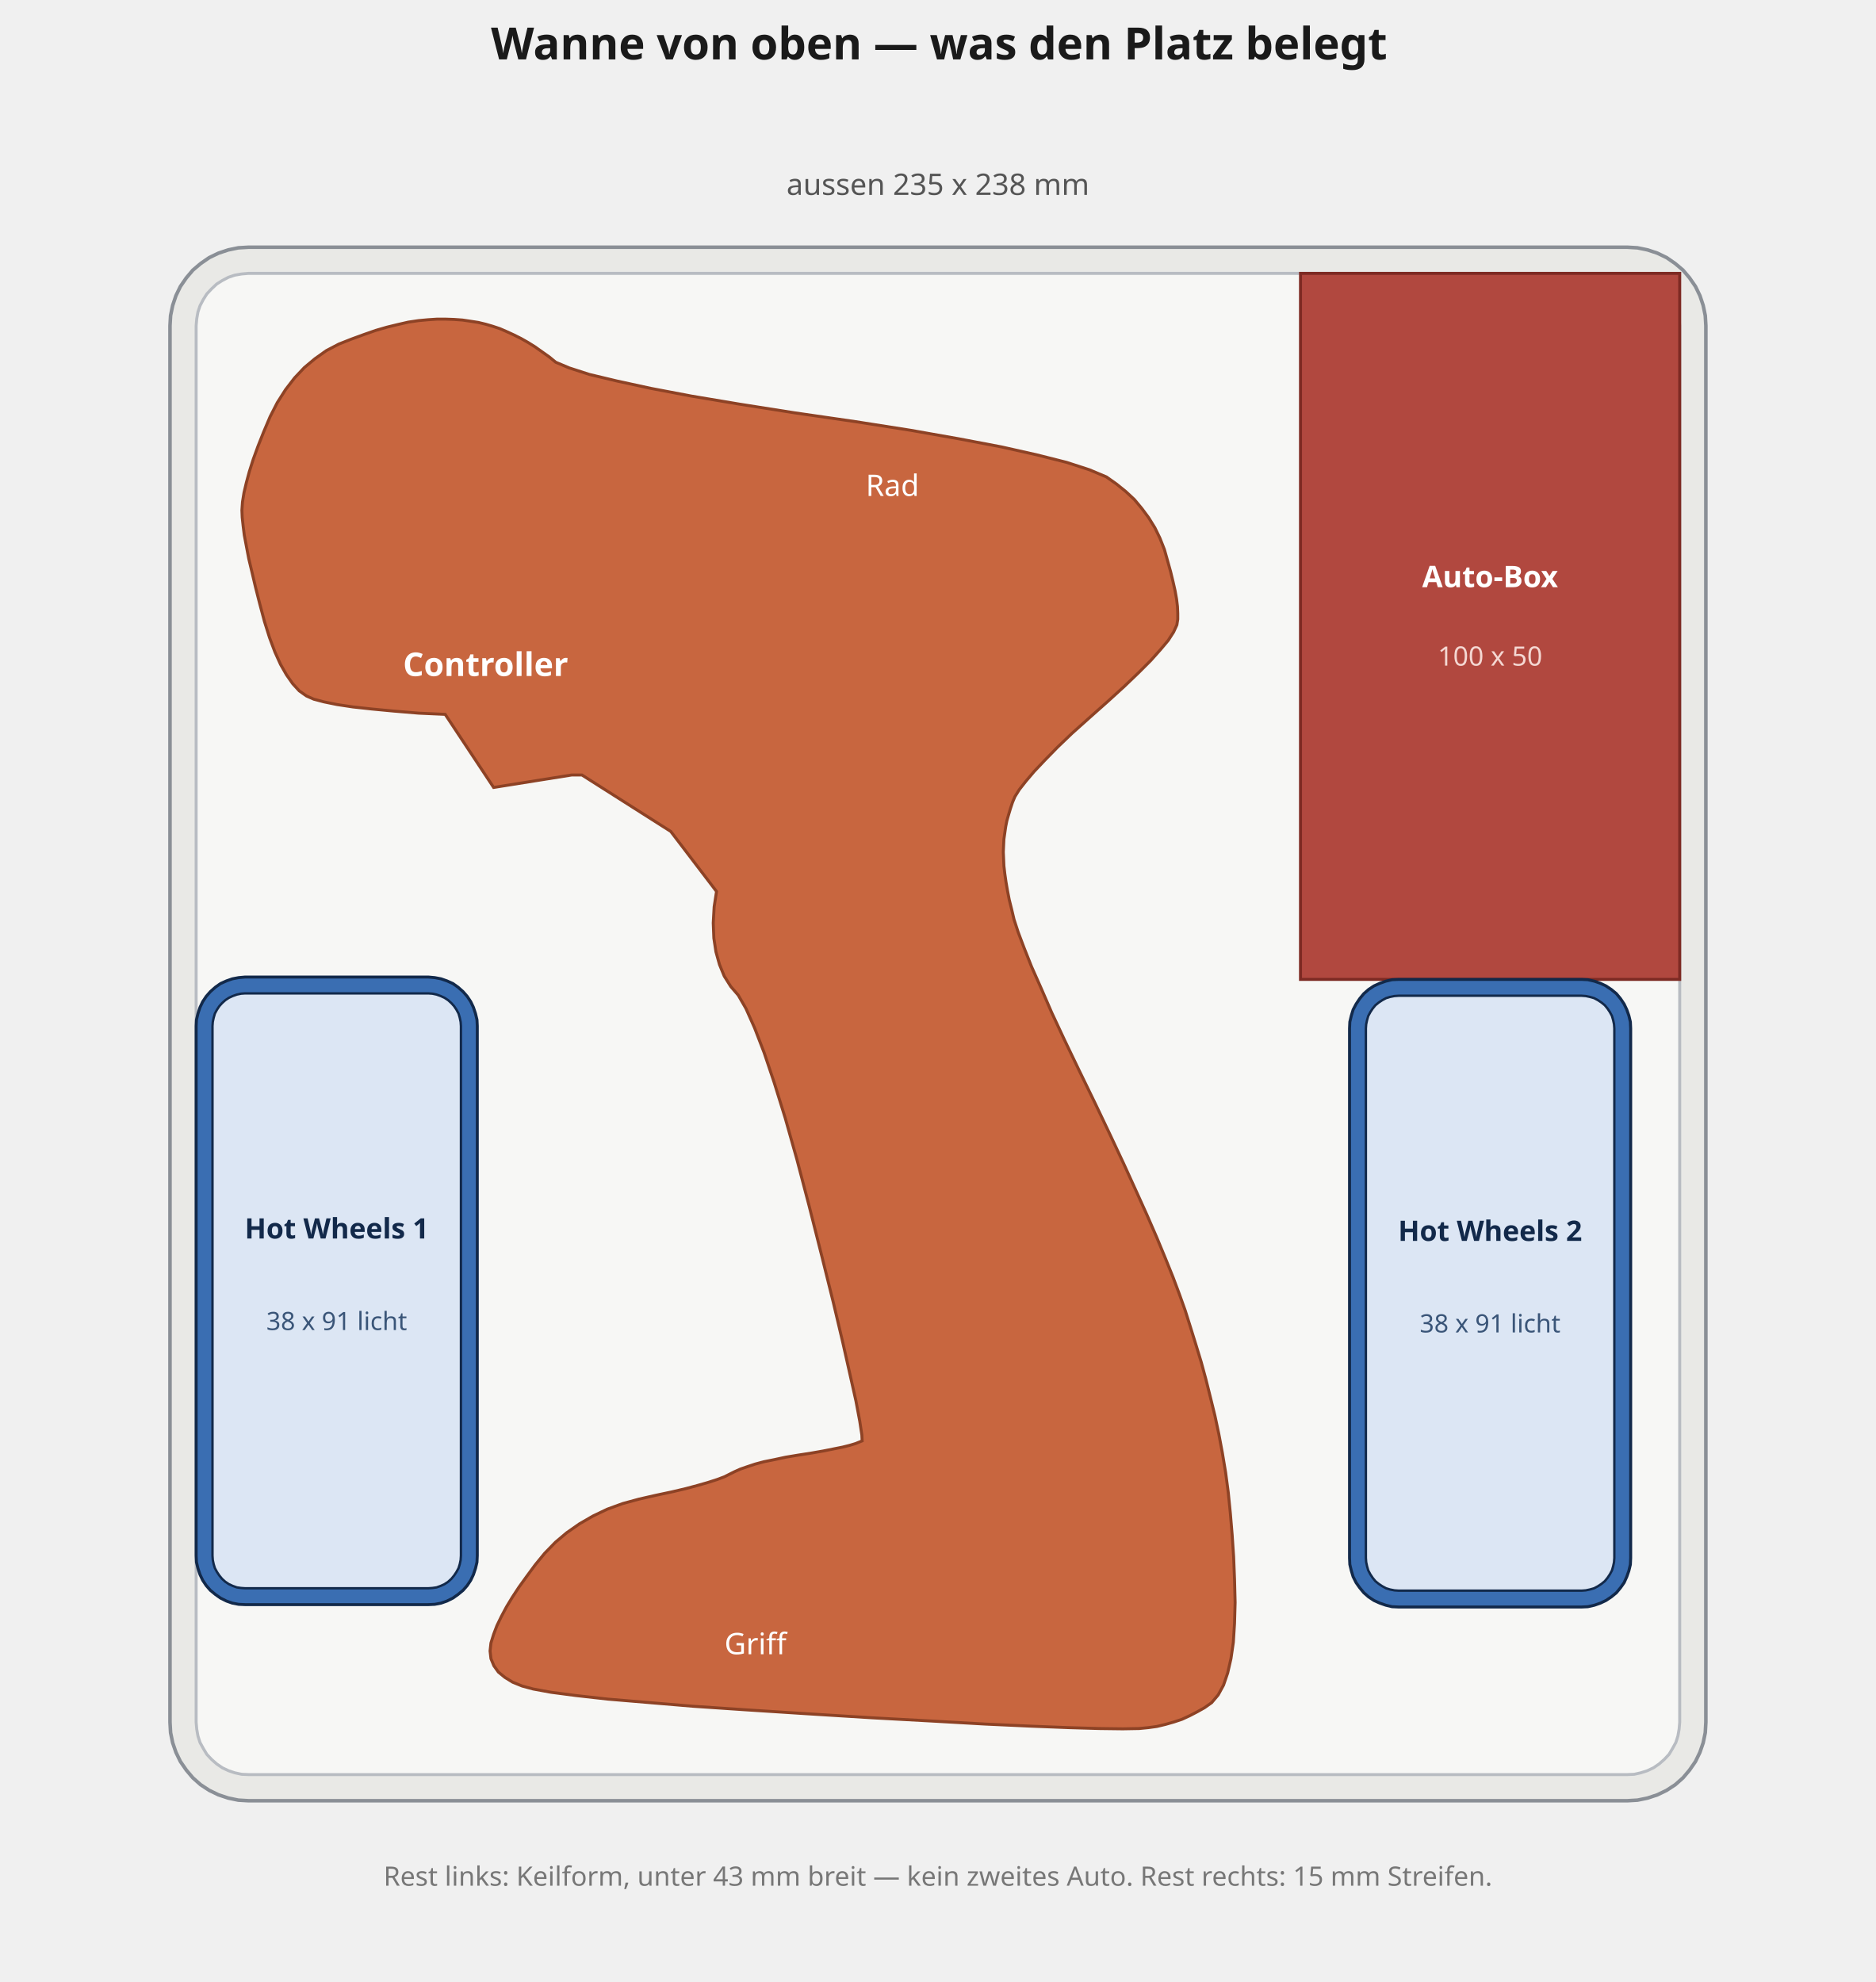
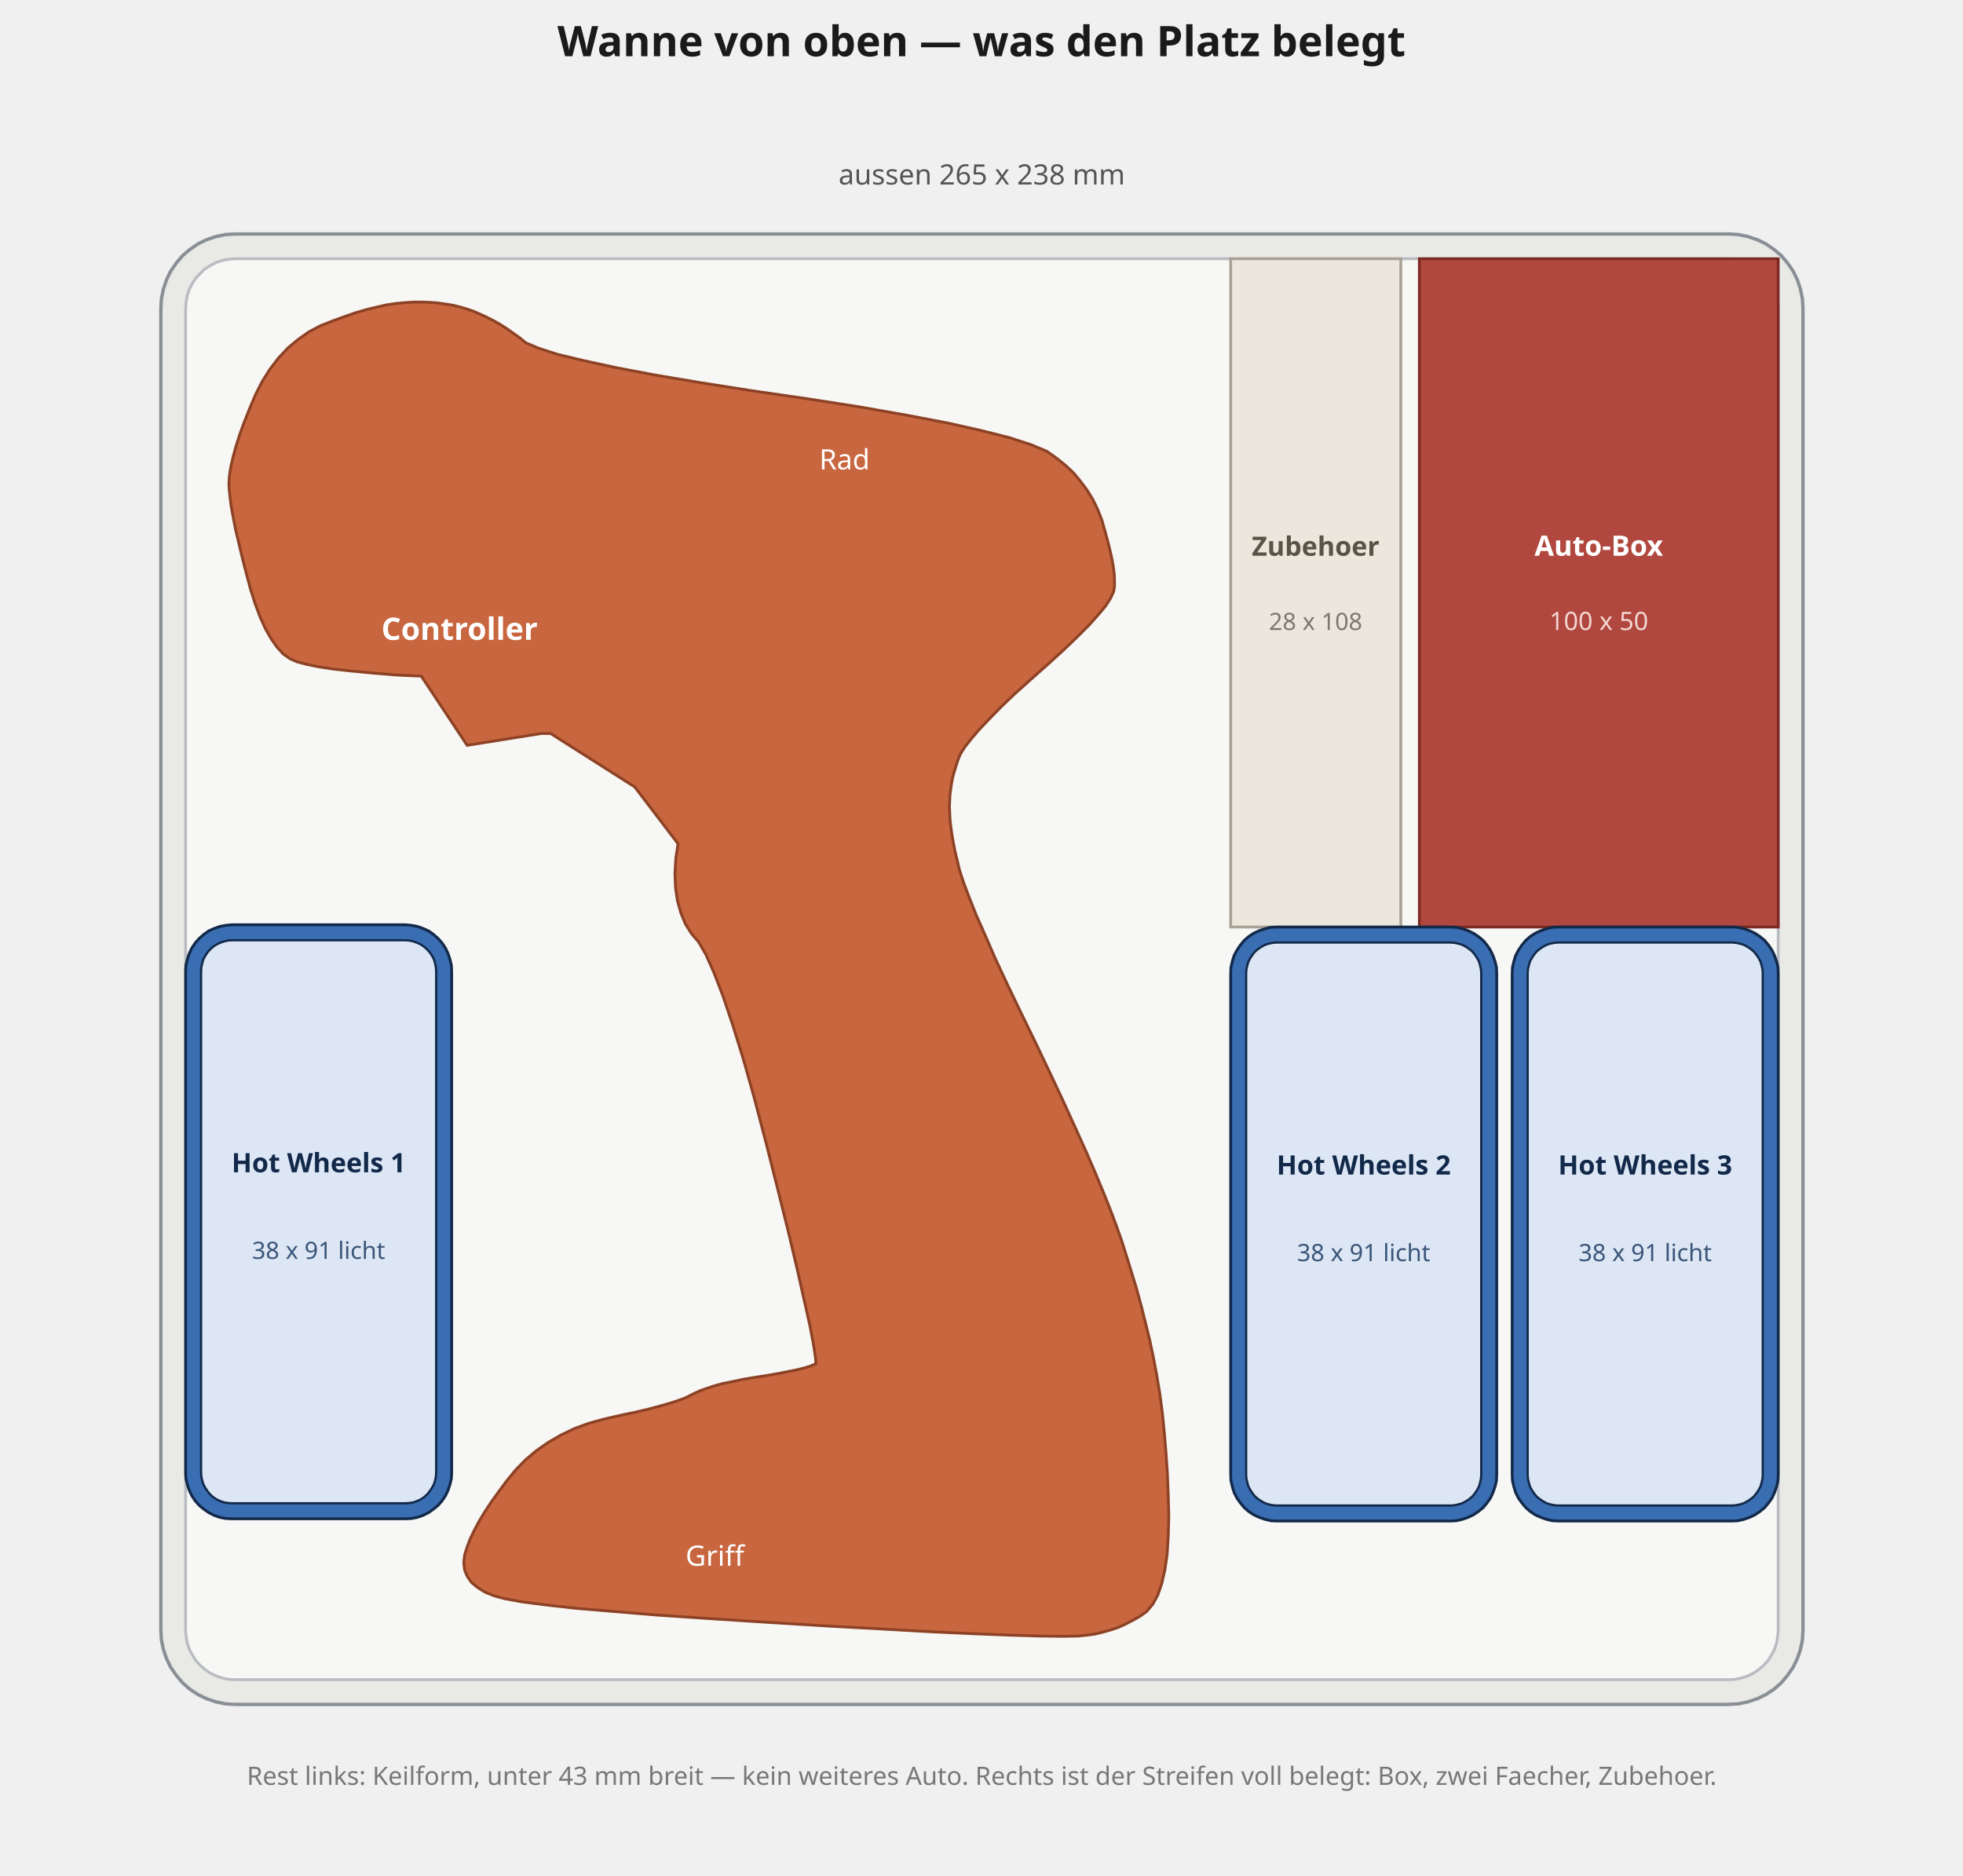
- <svg xmlns="http://www.w3.org/2000/svg" width="631" height="667" viewBox="0 0 631 667">
+ <svg xmlns="http://www.w3.org/2000/svg" width="698" height="667" viewBox="0 0 698 667">
  <rect width="100%%" height="100%%" fill="#fbfbfa" />
-   <text x="316" y="20" font-family="sans-serif" font-size="15" font-weight="600" text-anchor="middle" fill="#1a1a1a">Wanne von oben — was den Platz belegt</text>
-   <polygon points="574.0,109.6 573.8,106.2 573.1,102.8 572.0,99.5 570.5,96.4 568.5,93.5 566.3,90.9 563.7,88.7 560.8,86.7 557.7,85.2 554.4,84.1 551.0,83.4 547.6,83.2 83.6,83.2 80.2,83.4 76.8,84.1 73.5,85.2 70.4,86.7 67.5,88.7 64.9,90.9 62.7,93.5 60.7,96.4 59.2,99.5 58.1,102.8 57.4,106.2 57.2,109.6 57.2,579.6 57.4,583.1 58.1,586.5 59.2,589.7 60.7,592.8 62.7,595.7 64.9,598.3 67.5,600.6 70.4,602.5 73.5,604.0 76.8,605.1 80.2,605.8 83.6,606.0 547.6,606.0 551.0,605.8 554.4,605.1 557.7,604.0 560.8,602.5 563.7,600.6 566.3,598.3 568.5,595.7 570.5,592.8 572.0,589.7 573.1,586.5 573.8,583.1 574.0,579.6" fill="#e9e9e6" stroke="#8a8f96" stroke-width="1.2" />
-   <polygon points="565.2,109.6 565.0,107.3 564.6,105.0 563.9,102.9 562.8,100.8 561.6,98.9 560.0,97.2 558.3,95.6 556.4,94.4 554.3,93.3 552.1,92.6 549.9,92.2 547.6,92.0 83.6,92.0 81.3,92.2 79.0,92.6 76.9,93.3 74.8,94.4 72.9,95.6 71.2,97.2 69.6,98.9 68.4,100.8 67.3,102.9 66.6,105.0 66.2,107.3 66.0,109.6 66.0,579.6 66.2,581.9 66.6,584.2 67.3,586.4 68.4,588.4 69.6,590.4 71.2,592.1 72.9,593.6 74.8,594.9 76.9,595.9 79.0,596.6 81.3,597.1 83.6,597.2 547.6,597.2 549.9,597.1 552.1,596.6 554.3,595.9 556.4,594.9 558.3,593.6 560.0,592.1 561.6,590.4 562.8,588.4 563.9,586.4 564.6,584.2 565.0,581.9 565.2,579.6" fill="#f7f7f5" stroke="#b8bcc2" stroke-width="1.0" />
+   <text x="349" y="20" font-family="sans-serif" font-size="15" font-weight="600" text-anchor="middle" fill="#1a1a1a">Wanne von oben — was den Platz belegt</text>
+   <polygon points="641.1,109.6 640.9,106.2 640.2,102.8 639.1,99.5 637.6,96.4 635.6,93.5 633.4,90.9 630.8,88.7 627.9,86.7 624.8,85.2 621.5,84.1 618.1,83.4 614.7,83.2 83.6,83.2 80.2,83.4 76.8,84.1 73.5,85.2 70.4,86.7 67.5,88.7 64.9,90.9 62.7,93.5 60.7,96.4 59.2,99.5 58.1,102.8 57.4,106.2 57.2,109.6 57.2,579.6 57.4,583.1 58.1,586.5 59.2,589.7 60.7,592.8 62.7,595.7 64.9,598.3 67.5,600.6 70.4,602.5 73.5,604.0 76.8,605.1 80.2,605.8 83.6,606.0 614.7,606.0 618.1,605.8 621.5,605.1 624.8,604.0 627.9,602.5 630.8,600.6 633.4,598.3 635.6,595.7 637.6,592.8 639.1,589.7 640.2,586.5 640.9,583.1 641.1,579.6" fill="#e9e9e6" stroke="#8a8f96" stroke-width="1.2" />
+   <polygon points="632.3,109.6 632.1,107.3 631.7,105.0 631.0,102.9 629.9,100.8 628.7,98.9 627.1,97.2 625.4,95.6 623.5,94.4 621.4,93.3 619.2,92.6 617.0,92.2 614.7,92.0 83.6,92.0 81.3,92.2 79.0,92.6 76.9,93.3 74.8,94.4 72.9,95.6 71.2,97.2 69.6,98.9 68.4,100.8 67.3,102.9 66.6,105.0 66.2,107.3 66.0,109.6 66.0,579.6 66.2,581.9 66.6,584.2 67.3,586.4 68.4,588.4 69.6,590.4 71.2,592.1 72.9,593.6 74.8,594.9 76.9,595.9 79.0,596.6 81.3,597.1 83.6,597.2 614.7,597.2 617.0,597.1 619.2,596.6 621.4,595.9 623.5,594.9 625.4,593.6 627.1,592.1 628.7,590.4 629.9,588.4 631.0,586.4 631.7,584.2 632.1,581.9 632.3,579.6" fill="#f7f7f5" stroke="#b8bcc2" stroke-width="1.0" />
  <polygon points="415.6,539.3 415.4,531.5 415.1,523.9 414.6,516.5 414.0,509.3 413.3,502.3 412.4,495.5 411.3,488.9 410.1,482.5 408.8,476.4 407.3,470.3 405.8,464.3 404.2,458.4 402.4,452.5 400.6,446.7 398.8,441.0 396.8,435.4 394.7,429.8 392.2,423.6 389.3,416.6 386.0,409.0 382.2,400.6 378.1,391.6 373.5,381.8 368.5,371.3 363.1,360.2 358.2,350.0 353.9,340.8 350.3,332.5 347.1,325.3 344.6,319.0 342.6,313.7 341.2,309.4 340.4,306.0 339.6,302.8 339.0,299.7 338.5,296.8 338.1,294.0 337.8,291.4 337.7,289.0 337.6,286.7 337.7,284.5 337.8,282.4 338.1,280.3 338.4,278.2 338.8,276.2 339.4,274.1 340.0,272.1 340.7,270.0 341.5,268.1 343.0,265.7 345.2,262.9 348.0,259.6 351.6,255.8 355.8,251.5 360.7,246.8 366.4,241.7 372.7,236.1 378.3,231.0 383.1,226.4 387.2,222.3 390.5,218.6 393.1,215.5 394.9,212.7 396.0,210.3 396.3,208.4 396.3,206.4 396.2,204.1 395.9,201.6 395.4,198.8 394.7,195.7 393.9,192.4 392.9,188.8 391.8,184.9 390.3,181.1 388.6,177.6 386.5,174.2 384.2,171.1 381.7,168.1 378.8,165.4 375.7,162.9 372.3,160.5 366.6,158.1 358.9,155.6 349.0,153.1 337.0,150.4 322.8,147.7 306.4,144.8 287.9,141.9 267.2,138.9 248.8,136.0 232.7,133.3 219.0,130.7 207.5,128.2 198.3,126.0 191.5,123.8 187.0,121.9 184.8,120.1 182.4,118.4 180.0,116.7 177.6,115.2 175.3,113.9 172.9,112.7 170.5,111.6 168.2,110.6 165.8,109.8 163.4,109.1 160.9,108.5 158.3,108.1 155.6,107.7 152.8,107.5 150.0,107.4 147.0,107.4 144.0,107.6 140.8,107.9 137.4,108.4 133.9,109.2 130.2,110.1 126.4,111.2 122.4,112.6 118.3,114.1 114.0,115.8 109.8,118.0 106.0,120.7 102.4,123.7 99.1,127.2 96.1,131.1 93.3,135.5 90.9,140.2 88.7,145.4 86.8,150.2 85.2,154.6 83.9,158.7 82.9,162.4 82.1,165.8 81.6,168.9 81.4,171.7 81.5,174.1 81.8,176.9 82.2,180.1 82.9,183.8 83.7,188.0 84.8,192.6 86.0,197.7 87.4,203.2 89.0,209.2 90.7,214.6 92.5,219.4 94.4,223.6 96.4,227.1 98.5,230.1 100.7,232.5 103.1,234.2 105.6,235.3 109.0,236.2 113.4,237.1 118.7,237.9 125.1,238.6 132.5,239.3 140.9,240.0 149.8,240.4 166.1,265.0 192.4,260.8 195.8,260.8 225.7,279.8 241.1,300.0 240.3,305.2 240.0,310.6 240.2,315.7 240.9,320.3 242.1,324.6 243.7,328.5 245.9,332.0 248.4,334.9 251.0,339.4 253.9,345.9 257.1,354.2 260.5,364.3 264.2,376.2 268.1,390.0 272.2,405.6 276.6,423.0 280.4,438.3 283.5,451.4 286.0,462.5 288.0,471.4 289.3,478.3 290.0,482.9 290.1,484.9 287.9,485.8 285.9,486.4 283.5,487.0 280.5,487.6 277.0,488.3 273.0,489.0 268.5,489.7 264.3,490.4 260.6,491.2 257.1,491.9 254.1,492.7 251.4,493.6 249.1,494.4 247.1,495.3 243.7,497.0 241.3,497.9 238.2,498.9 234.7,499.9 230.6,501.0 225.9,502.1 220.7,503.2 215.0,504.5 209.5,506.0 204.3,507.9 199.5,510.2 195.0,512.8 190.7,515.8 186.9,519.0 183.3,522.7 180.1,526.6 177.3,530.4 174.7,534.0 172.4,537.5 170.4,540.8 168.7,544.0 167.2,547.1 166.1,550.0 165.2,552.9 164.9,555.6 165.2,558.2 166.2,560.6 167.7,562.7 169.9,564.5 172.5,566.1 175.7,567.4 179.4,568.4 185.4,569.5 193.8,570.6 204.5,571.8 217.6,572.9 233.1,574.2 250.9,575.4 271.1,576.7 293.7,578.1 313.9,579.2 331.5,580.2 346.8,580.9 359.6,581.4 369.9,581.7 377.8,581.8 383.3,581.7 386.4,581.4 389.3,581.0 392.2,580.3 395.0,579.5 397.7,578.6 400.3,577.4 402.8,576.1 405.3,574.7 407.7,573.0 409.9,570.4 411.7,567.1 413.1,563.0 414.2,558.2 415.0,552.7 415.4,546.3" fill="#c8663f" stroke="#8d4225" stroke-width="1.0" />
  <text x="300.3" y="166.9" font-family="sans-serif" font-size="10.0" text-anchor="middle" fill="#fff">Rad</text>
  <text x="254.2" y="556.7" font-family="sans-serif" font-size="10.0" text-anchor="middle" fill="#fff">Griff</text>
  <text x="163.4" y="227.5" font-family="sans-serif" font-size="11.0" text-anchor="middle" fill="#fff" font-weight="600">Controller</text>
-   <polygon points="437.6,329.6 565.2,329.6 565.2,92.0 437.6,92.0" fill="#b1483f" stroke="#7d2a23" stroke-width="1.0" />
-   <text x="501.4" y="197.6" font-family="sans-serif" font-size="10.0" text-anchor="middle" fill="#fff" font-weight="600">Auto-Box</text>
-   <text x="501.4" y="224.0" font-family="sans-serif" font-size="9.0" text-anchor="middle" fill="#f4d7d2">100 x 50</text>
+   <polygon points="437.6,329.6 498.1,329.6 498.1,92.0 437.6,92.0" fill="#ece7dd" stroke="#a9a196" stroke-width="1.0" />
+   <text x="467.8" y="197.6" font-family="sans-serif" font-size="9.5" text-anchor="middle" fill="#5c5348" font-weight="600">Zubehoer</text>
+   <text x="467.8" y="224.0" font-family="sans-serif" font-size="8.5" text-anchor="middle" fill="#7d766c">28 x 108</text>
+   <polygon points="504.7,329.6 632.3,329.6 632.3,92.0 504.7,92.0" fill="#b1483f" stroke="#7d2a23" stroke-width="1.0" />
+   <text x="568.5" y="197.6" font-family="sans-serif" font-size="10.0" text-anchor="middle" fill="#fff" font-weight="600">Auto-Box</text>
+   <text x="568.5" y="224.0" font-family="sans-serif" font-size="9.0" text-anchor="middle" fill="#f4d7d2">100 x 50</text>
  <polygon points="160.6,345.3 160.5,343.2 160.0,341.1 159.3,339.0 158.4,337.1 157.2,335.3 155.8,333.7 154.1,332.2 152.4,331.0 150.4,330.1 148.4,329.4 146.3,329.0 144.1,328.8 82.5,328.8 80.3,329.0 78.2,329.4 76.2,330.1 74.2,331.0 72.5,332.2 70.8,333.7 69.4,335.3 68.2,337.1 67.3,339.0 66.6,341.1 66.1,343.2 66.0,345.3 66.0,523.5 66.1,525.7 66.6,527.8 67.3,529.9 68.2,531.8 69.4,533.6 70.8,535.2 72.5,536.6 74.2,537.8 76.2,538.8 78.2,539.5 80.3,539.9 82.5,540.0 144.1,540.0 146.3,539.9 148.4,539.5 150.4,538.8 152.4,537.8 154.1,536.6 155.8,535.2 157.2,533.6 158.4,531.8 159.3,529.9 160.0,527.8 160.5,525.7 160.6,523.5" fill="#3a6eb2" stroke="#12294a" stroke-width="1.0" />
  <polygon points="155.1,345.3 155.0,343.9 154.7,342.5 154.3,341.1 153.6,339.8 152.8,338.6 151.9,337.6 150.8,336.6 149.6,335.8 148.3,335.2 146.9,334.7 145.5,334.4 144.1,334.3 82.5,334.3 81.1,334.4 79.7,334.7 78.3,335.2 77.0,335.8 75.8,336.6 74.7,337.6 73.8,338.6 73.0,339.8 72.3,341.1 71.9,342.5 71.6,343.9 71.5,345.3 71.5,523.5 71.6,525.0 71.9,526.4 72.3,527.7 73.0,529.0 73.8,530.2 74.7,531.3 75.8,532.3 77.0,533.1 78.3,533.7 79.7,534.2 81.1,534.4 82.5,534.5 144.1,534.5 145.5,534.4 146.9,534.2 148.3,533.7 149.6,533.1 150.8,532.3 151.9,531.3 152.8,530.2 153.6,529.0 154.3,527.7 154.7,526.4 155.0,525.0 155.1,523.5" fill="#dce6f4" stroke="#12294a" stroke-width="0.8" />
  <text x="113.3" y="416.8" font-family="sans-serif" font-size="9.5" text-anchor="middle" fill="#12294a" font-weight="600">Hot Wheels 1</text>
  <text x="113.3" y="447.6" font-family="sans-serif" font-size="8.5" text-anchor="middle" fill="#3a5578">38 x 91 licht</text>
-   <polygon points="548.7,346.1 548.6,343.9 548.1,341.8 547.4,339.8 546.5,337.9 545.3,336.1 543.9,334.4 542.2,333.0 540.4,331.8 538.5,330.9 536.5,330.2 534.3,329.7 532.2,329.6 470.6,329.6 468.4,329.7 466.3,330.2 464.3,330.9 462.3,331.8 460.5,333.0 458.9,334.4 457.5,336.1 456.3,337.9 455.3,339.8 454.7,341.8 454.2,343.9 454.1,346.1 454.1,524.3 454.2,526.5 454.7,528.6 455.3,530.6 456.3,532.6 457.5,534.3 458.9,536.0 460.5,537.4 462.3,538.6 464.3,539.5 466.3,540.2 468.4,540.7 470.6,540.8 532.2,540.8 534.3,540.7 536.5,540.2 538.5,539.5 540.4,538.6 542.2,537.4 543.9,536.0 545.3,534.3 546.5,532.6 547.4,530.6 548.1,528.6 548.6,526.5 548.7,524.3" fill="#3a6eb2" stroke="#12294a" stroke-width="1.0" />
-   <polygon points="543.2,346.1 543.1,344.7 542.8,343.3 542.4,341.9 541.7,340.6 540.9,339.4 540.0,338.3 538.9,337.4 537.7,336.6 536.4,335.9 535.0,335.5 533.6,335.2 532.2,335.1 470.6,335.1 469.2,335.2 467.7,335.5 466.4,335.9 465.1,336.6 463.9,337.4 462.8,338.3 461.9,339.4 461.1,340.6 460.4,341.9 460.0,343.3 459.7,344.7 459.6,346.1 459.6,524.3 459.7,525.7 460.0,527.1 460.4,528.5 461.1,529.8 461.9,531.0 462.8,532.1 463.9,533.0 465.1,533.8 466.4,534.5 467.7,534.9 469.2,535.2 470.6,535.3 532.2,535.3 533.6,535.2 535.0,534.9 536.4,534.5 537.7,533.8 538.9,533.0 540.0,532.1 540.9,531.0 541.7,529.8 542.4,528.5 542.8,527.1 543.1,525.7 543.2,524.3" fill="#dce6f4" stroke="#12294a" stroke-width="0.8" />
-   <text x="501.4" y="417.6" font-family="sans-serif" font-size="9.5" text-anchor="middle" fill="#12294a" font-weight="600">Hot Wheels 2</text>
-   <text x="501.4" y="448.4" font-family="sans-serif" font-size="8.5" text-anchor="middle" fill="#3a5578">38 x 91 licht</text>
-   <text x="315.6" y="65.6" font-family="sans-serif" font-size="10.0" text-anchor="middle" fill="#555">aussen 235 x 238 mm</text>
-   <text x="315.6" y="634.6" font-family="sans-serif" font-size="9.0" text-anchor="middle" fill="#777">Rest links: Keilform, unter 43 mm breit — kein zweites Auto. Rest rechts: 15 mm Streifen.</text>
+   <polygon points="532.2,346.1 532.1,343.9 531.6,341.8 530.9,339.8 530.0,337.9 528.8,336.1 527.4,334.4 525.7,333.0 523.9,331.8 522.0,330.9 520.0,330.2 517.8,329.7 515.7,329.6 454.1,329.6 451.9,329.7 449.8,330.2 447.8,330.9 445.8,331.8 444.0,333.0 442.4,334.4 441.0,336.1 439.8,337.9 438.8,339.8 438.2,341.8 437.7,343.9 437.6,346.1 437.6,524.3 437.7,526.5 438.2,528.6 438.8,530.6 439.8,532.6 441.0,534.3 442.4,536.0 444.0,537.4 445.8,538.6 447.8,539.5 449.8,540.2 451.9,540.7 454.1,540.8 515.7,540.8 517.8,540.7 520.0,540.2 522.0,539.5 523.9,538.6 525.7,537.4 527.4,536.0 528.8,534.3 530.0,532.6 530.9,530.6 531.6,528.6 532.1,526.5 532.2,524.3" fill="#3a6eb2" stroke="#12294a" stroke-width="1.0" />
+   <polygon points="526.7,346.1 526.6,344.7 526.3,343.3 525.9,341.9 525.2,340.6 524.4,339.4 523.5,338.3 522.4,337.4 521.2,336.6 519.9,335.9 518.5,335.5 517.1,335.2 515.7,335.1 454.1,335.1 452.7,335.2 451.2,335.5 449.9,335.9 448.6,336.6 447.4,337.4 446.3,338.3 445.4,339.4 444.6,340.6 443.9,341.9 443.5,343.3 443.2,344.7 443.1,346.1 443.1,524.3 443.2,525.7 443.5,527.1 443.9,528.5 444.6,529.8 445.4,531.0 446.3,532.1 447.4,533.0 448.6,533.8 449.9,534.5 451.2,534.9 452.7,535.2 454.1,535.3 515.7,535.3 517.1,535.2 518.5,534.9 519.9,534.5 521.2,533.8 522.4,533.0 523.5,532.1 524.4,531.0 525.2,529.8 525.9,528.5 526.3,527.1 526.6,525.7 526.7,524.3" fill="#dce6f4" stroke="#12294a" stroke-width="0.8" />
+   <text x="484.9" y="417.6" font-family="sans-serif" font-size="9.5" text-anchor="middle" fill="#12294a" font-weight="600">Hot Wheels 2</text>
+   <text x="484.9" y="448.4" font-family="sans-serif" font-size="8.5" text-anchor="middle" fill="#3a5578">38 x 91 licht</text>
+   <polygon points="632.3,346.1 632.2,343.9 631.7,341.8 631.0,339.8 630.1,337.9 628.9,336.1 627.5,334.4 625.8,333.0 624.0,331.8 622.1,330.9 620.1,330.2 617.9,329.7 615.8,329.6 554.2,329.6 552.0,329.7 549.9,330.2 547.9,330.9 545.9,331.8 544.1,333.0 542.5,334.4 541.1,336.1 539.9,337.9 538.9,339.8 538.3,341.8 537.8,343.9 537.7,346.1 537.7,524.3 537.8,526.5 538.3,528.6 538.9,530.6 539.9,532.6 541.1,534.3 542.5,536.0 544.1,537.4 545.9,538.6 547.9,539.5 549.9,540.2 552.0,540.7 554.2,540.8 615.8,540.8 617.9,540.7 620.1,540.2 622.1,539.5 624.0,538.6 625.8,537.4 627.5,536.0 628.9,534.3 630.1,532.6 631.0,530.6 631.7,528.6 632.2,526.5 632.3,524.3" fill="#3a6eb2" stroke="#12294a" stroke-width="1.0" />
+   <polygon points="626.8,346.1 626.7,344.7 626.4,343.3 626.0,341.9 625.3,340.6 624.5,339.4 623.6,338.3 622.5,337.4 621.3,336.6 620.0,335.9 618.6,335.5 617.2,335.2 615.8,335.1 554.2,335.1 552.8,335.2 551.3,335.5 550.0,335.9 548.7,336.6 547.5,337.4 546.4,338.3 545.5,339.4 544.7,340.6 544.0,341.9 543.6,343.3 543.3,344.7 543.2,346.1 543.2,524.3 543.3,525.7 543.6,527.1 544.0,528.5 544.7,529.8 545.5,531.0 546.4,532.1 547.5,533.0 548.7,533.8 550.0,534.5 551.3,534.9 552.8,535.2 554.2,535.3 615.8,535.3 617.2,535.2 618.6,534.9 620.0,534.5 621.3,533.8 622.5,533.0 623.6,532.1 624.5,531.0 625.3,529.8 626.0,528.5 626.4,527.1 626.7,525.7 626.8,524.3" fill="#dce6f4" stroke="#12294a" stroke-width="0.8" />
+   <text x="585.0" y="417.6" font-family="sans-serif" font-size="9.5" text-anchor="middle" fill="#12294a" font-weight="600">Hot Wheels 3</text>
+   <text x="585.0" y="448.4" font-family="sans-serif" font-size="8.5" text-anchor="middle" fill="#3a5578">38 x 91 licht</text>
+   <text x="349.1" y="65.6" font-family="sans-serif" font-size="10.0" text-anchor="middle" fill="#555">aussen 265 x 238 mm</text>
+   <text x="349.1" y="634.6" font-family="sans-serif" font-size="9.0" text-anchor="middle" fill="#777">Rest links: Keilform, unter 43 mm breit — kein weiteres Auto. Rechts ist der Streifen voll belegt: Box, zwei Faecher, Zubehoer.</text>
</svg>
